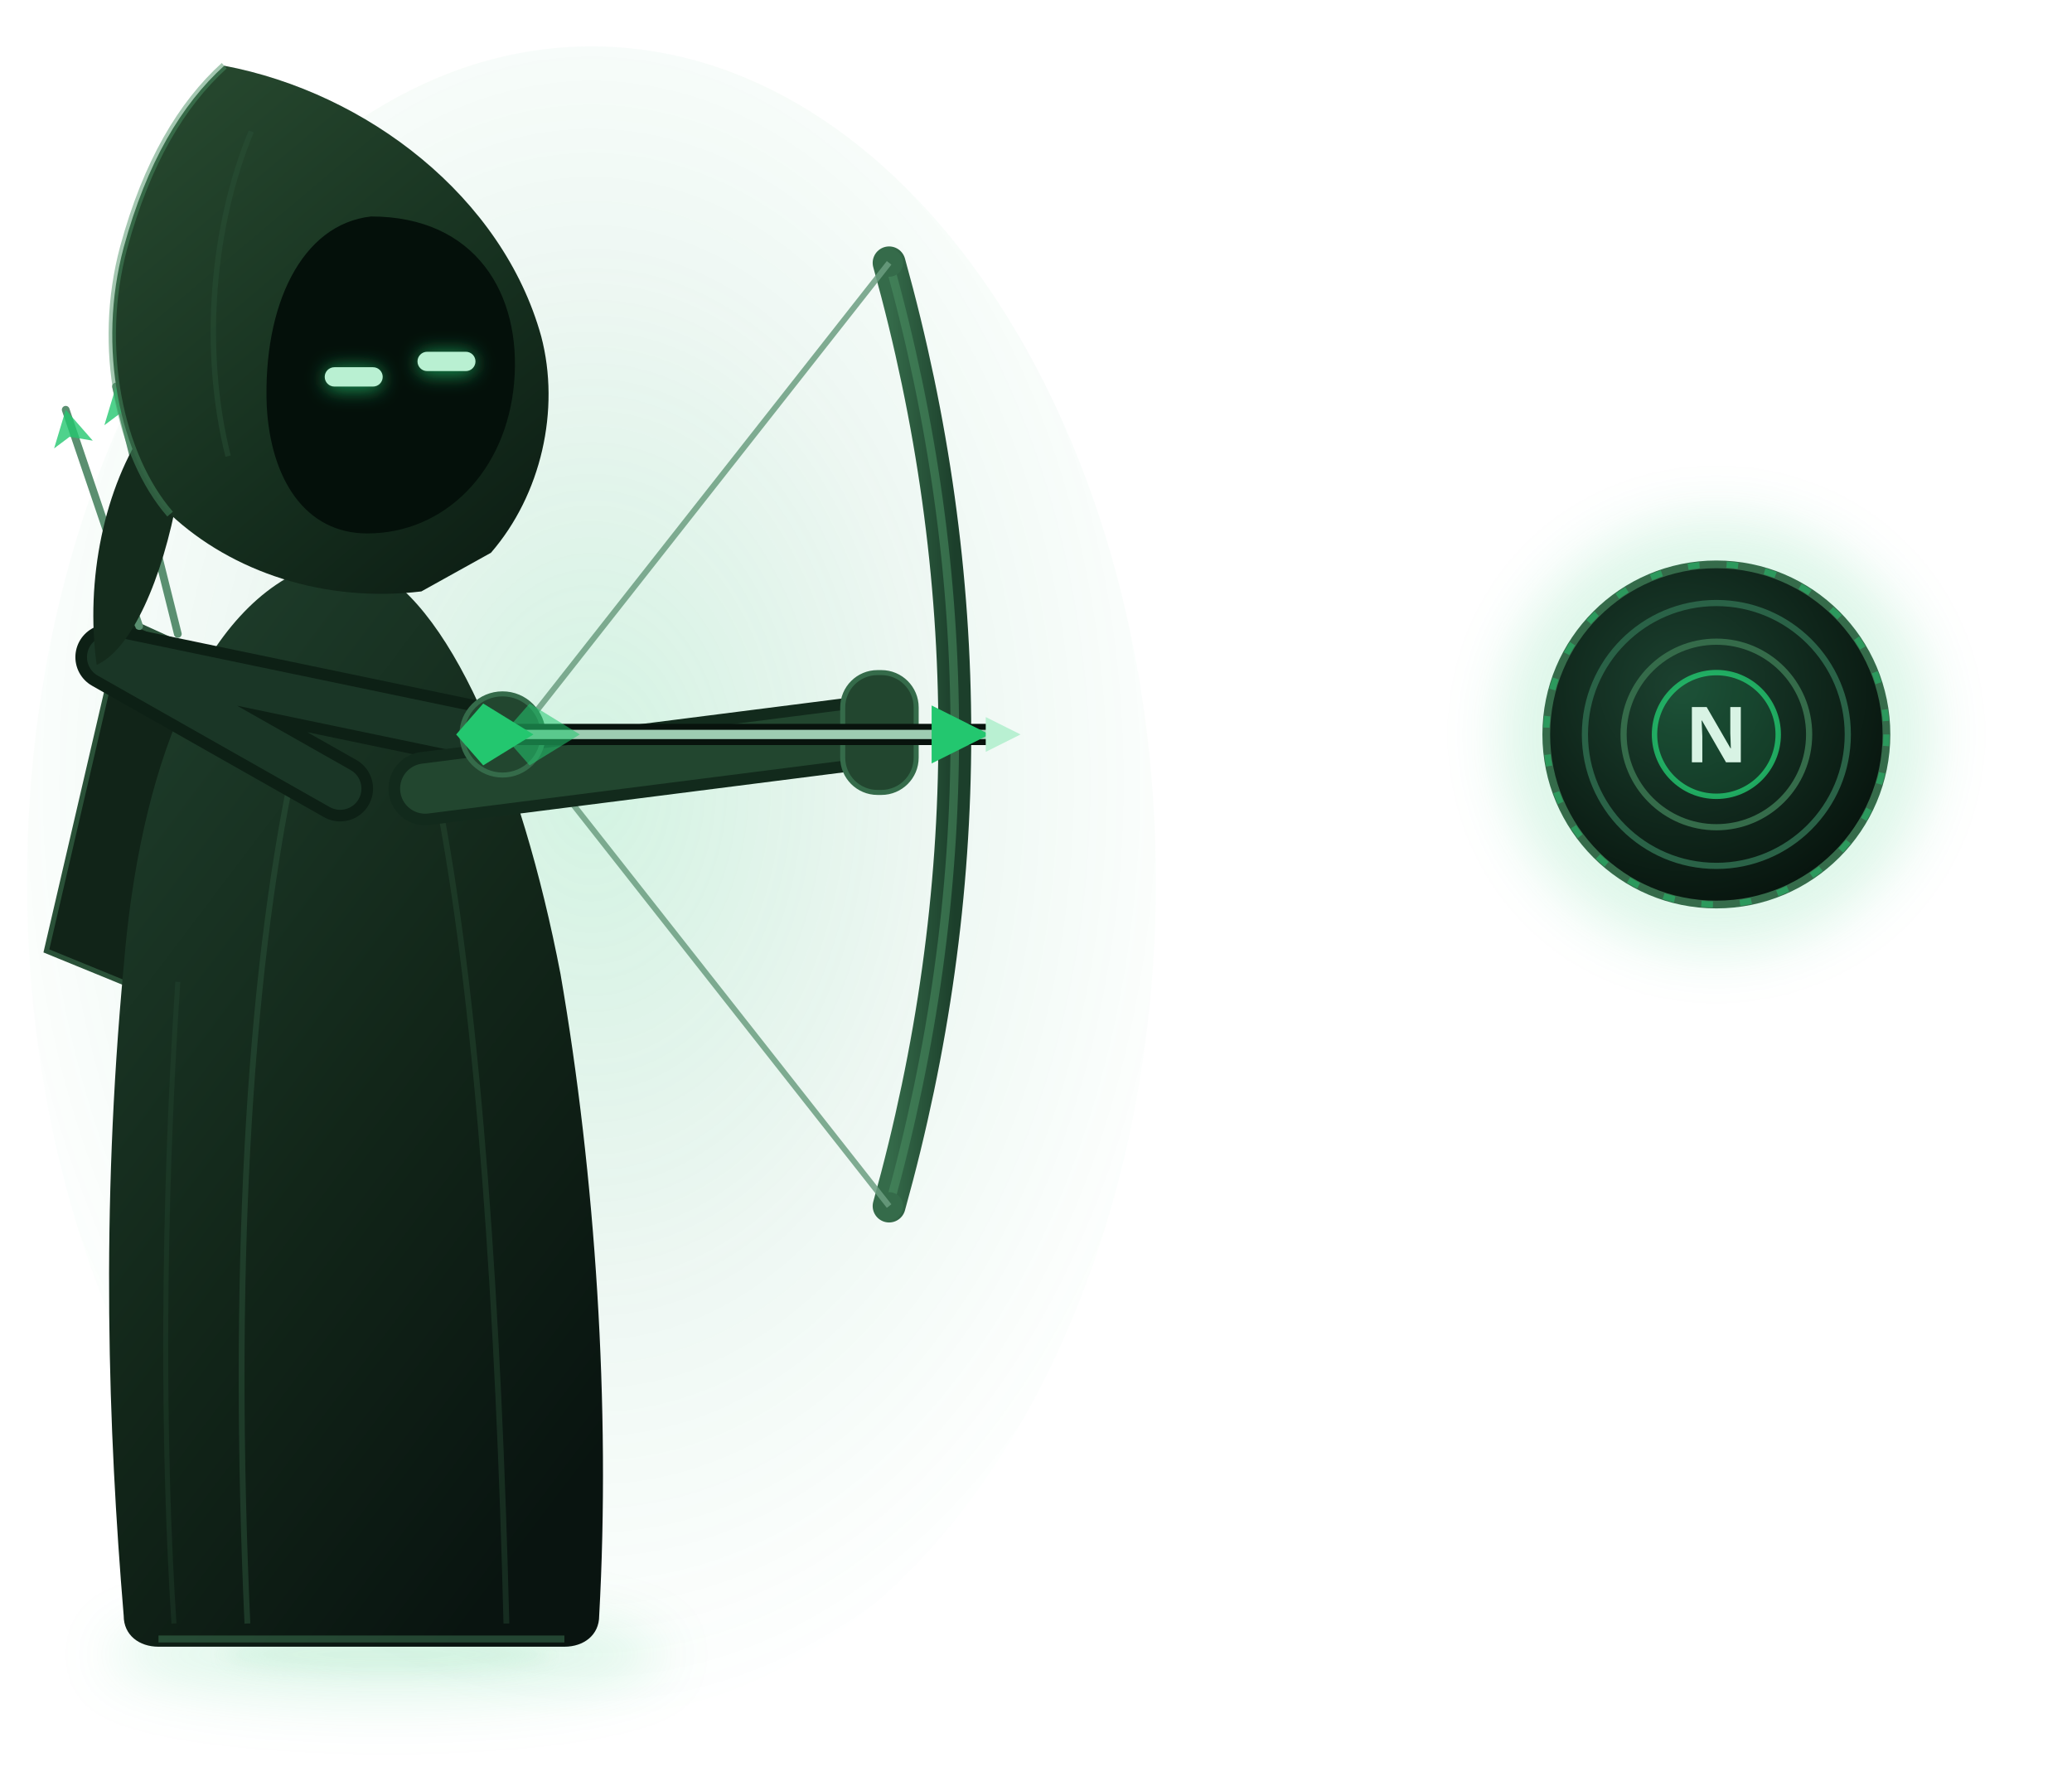
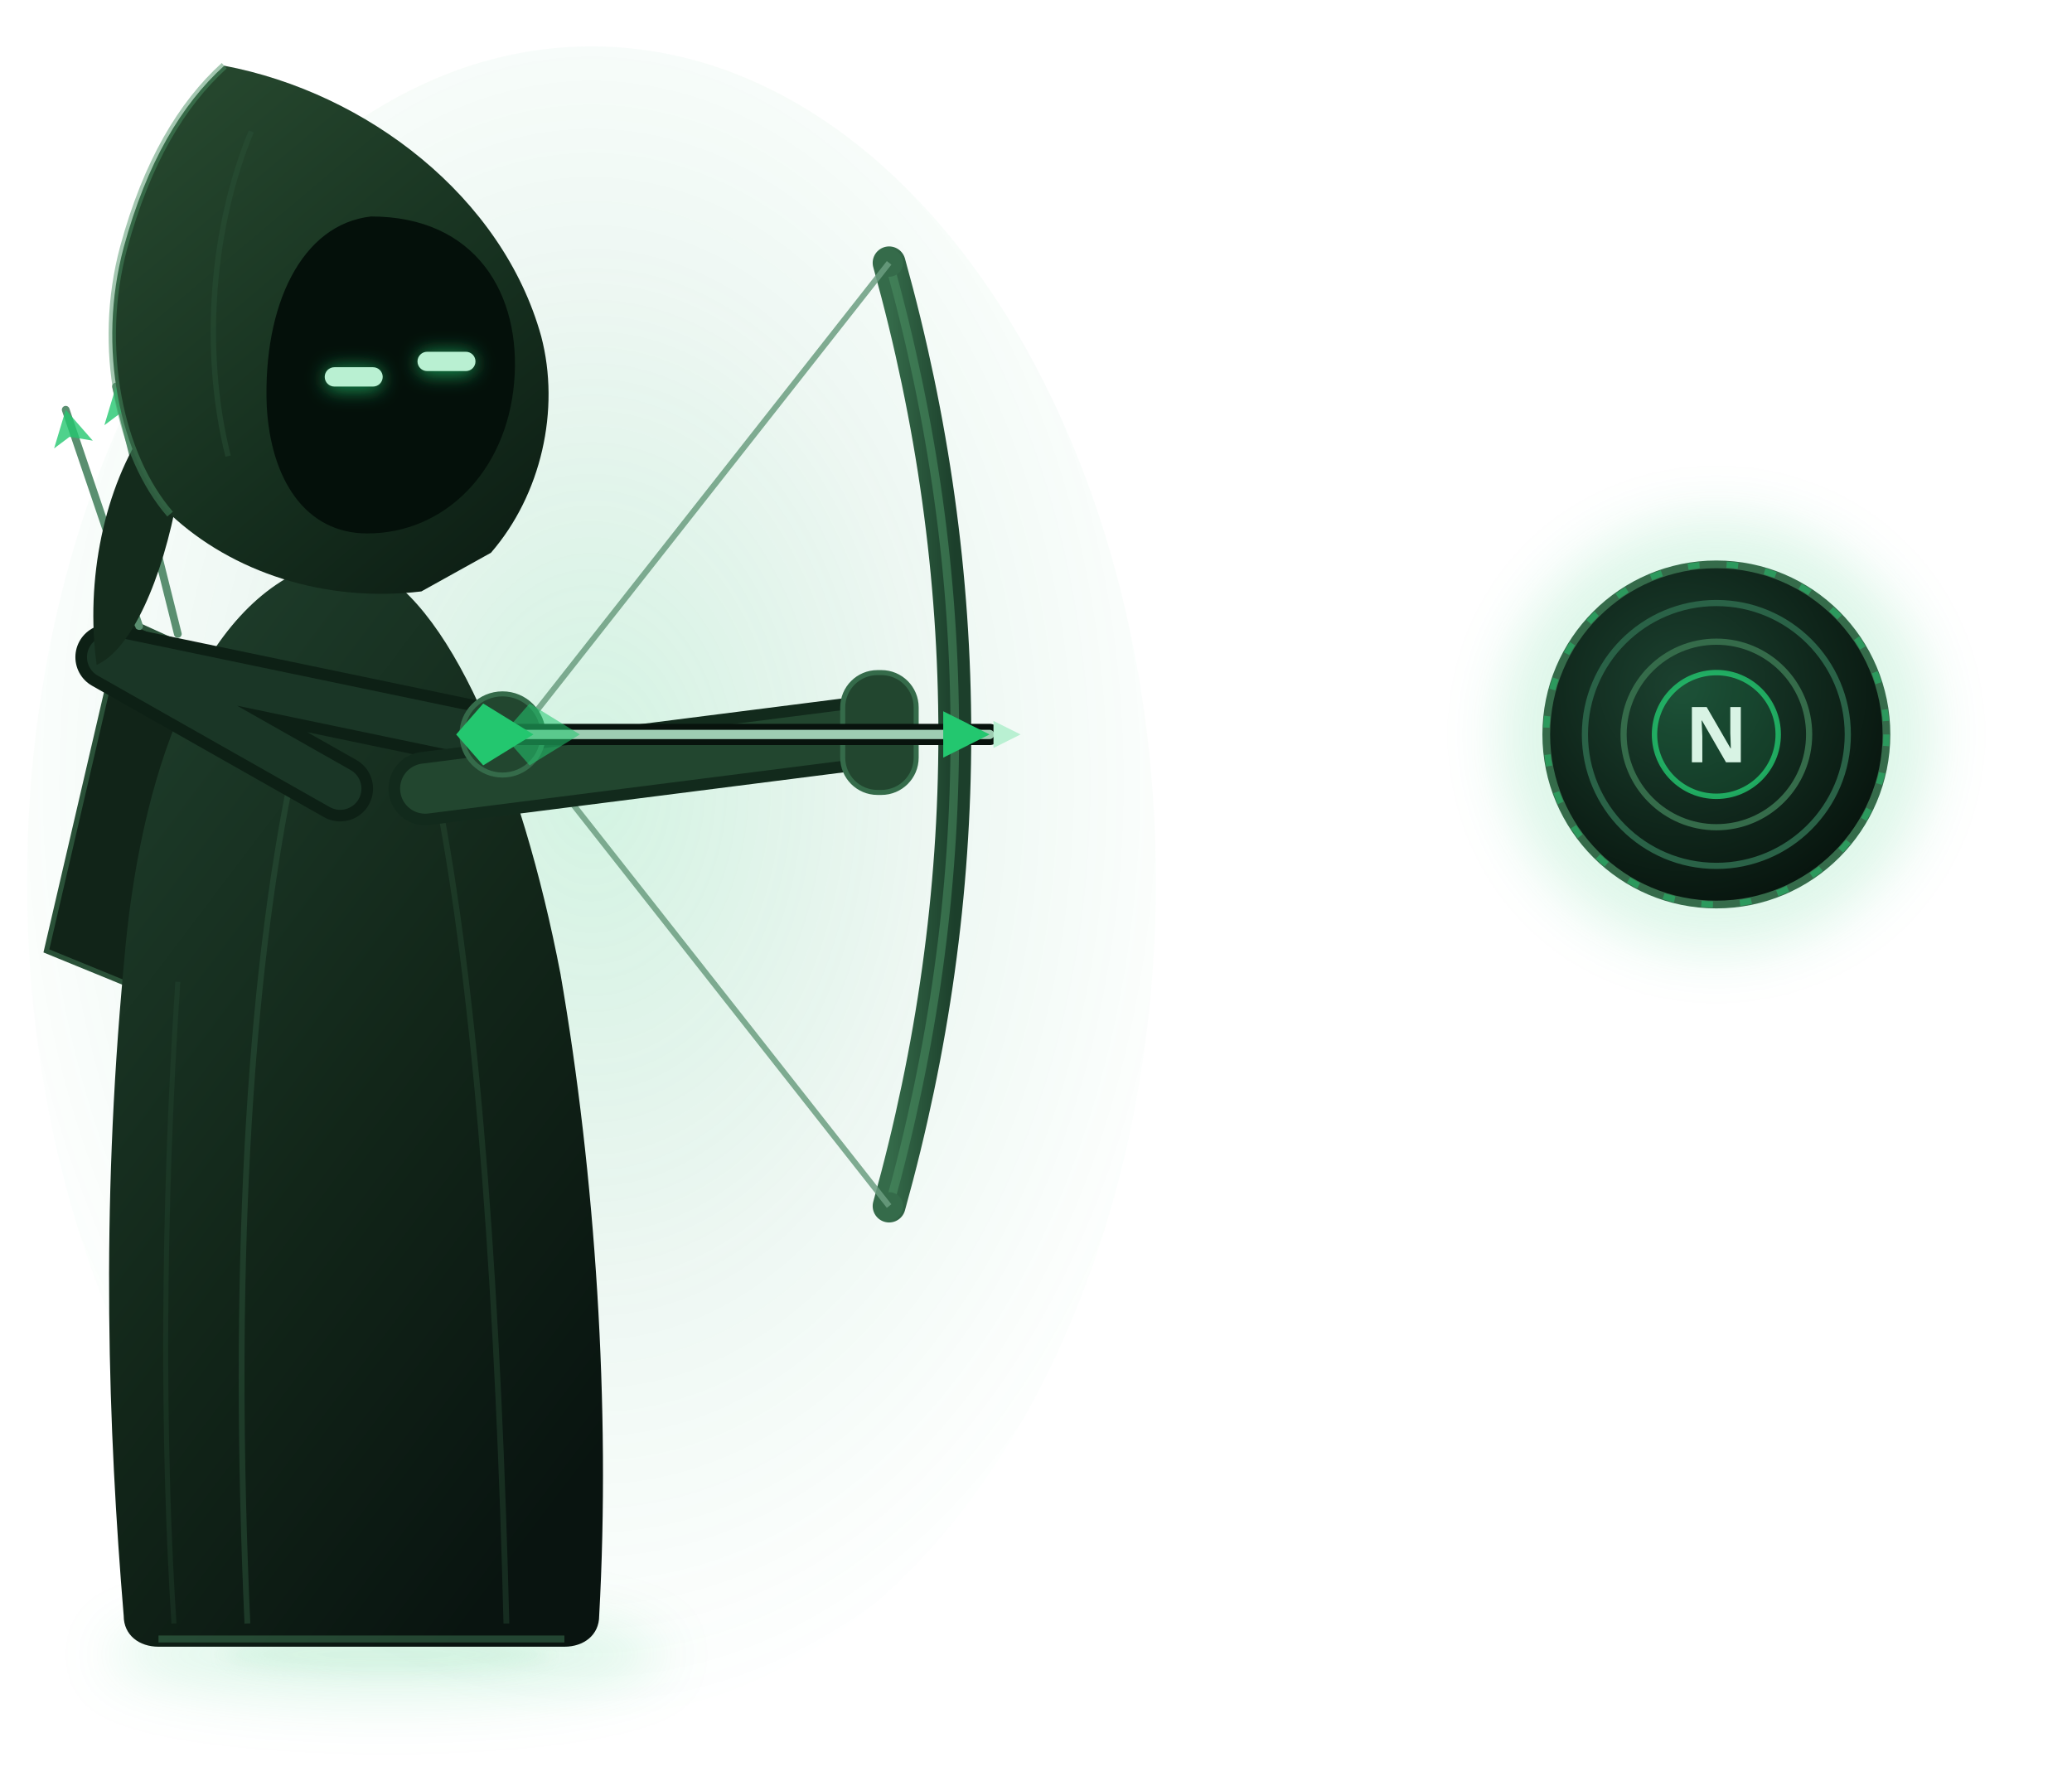
<svg xmlns="http://www.w3.org/2000/svg" viewBox="116 102 536 462" fill="none" role="img" aria-label="Hooded archer drawing a bow, the None mascot">
  <defs>
    <radialGradient id="aura" cx="50%" cy="44%" r="58%">
      <stop offset="0%" stop-color="#23c76f" stop-opacity="0.20" />
      <stop offset="55%" stop-color="#149657" stop-opacity="0.07" />
      <stop offset="100%" stop-color="#23c76f" stop-opacity="0" />
    </radialGradient>
    <linearGradient id="cloak" x1="0.1" y1="0" x2="0.7" y2="1">
      <stop offset="0%" stop-color="#1f3f2c" />
      <stop offset="55%" stop-color="#122619" />
      <stop offset="100%" stop-color="#091410" />
    </linearGradient>
    <linearGradient id="hood" x1="0.15" y1="0" x2="0.85" y2="1">
      <stop offset="0%" stop-color="#27492f" />
      <stop offset="60%" stop-color="#16301f" />
      <stop offset="100%" stop-color="#0d1e14" />
    </linearGradient>
    <linearGradient id="limb" x1="0" y1="0" x2="1" y2="0">
      <stop offset="0%" stop-color="#356b4a" />
      <stop offset="100%" stop-color="#1c3f2b" />
    </linearGradient>
    <radialGradient id="coin" cx="40%" cy="36%" r="70%">
      <stop offset="0%" stop-color="#1c4230" />
      <stop offset="70%" stop-color="#0d2117" />
      <stop offset="100%" stop-color="#07130d" />
    </radialGradient>
    <filter id="soft" x="-60%" y="-60%" width="220%" height="220%">
      <feGaussianBlur stdDeviation="7" />
    </filter>
    <filter id="tiny" x="-60%" y="-60%" width="220%" height="220%">
      <feGaussianBlur stdDeviation="2.4" />
    </filter>
  </defs>
  <style>
    /* one small human touch: an occasional blink. Nothing else moves. */
    @keyframes blink{0%,94%,100%{transform:scaleY(1)}97%{transform:scaleY(.12)}}
    #eyes{transform-box:fill-box;transform-origin:center;animation:blink 7s ease-in-out infinite}
    @media (prefers-reduced-motion:reduce){#eyes{animation:none}}
  </style>
  <ellipse cx="269" cy="330" rx="146" ry="216" fill="url(#aura)" />
  <ellipse cx="216" cy="530" rx="72" ry="12" fill="#23c76f" opacity="0.13" filter="url(#soft)" />
  <ellipse cx="216" cy="530" rx="42" ry="5" fill="#86d8a8" opacity="0.15" filter="url(#tiny)" />
  <path d="M346 170 Q380 292 346 414" stroke="url(#limb)" stroke-width="8.5" stroke-linecap="round" fill="none" />
  <path d="M346 170 Q380 292 346 414" stroke="#4a8f63" stroke-width="2.2" stroke-linecap="round" fill="none" opacity="0.55" />
  <circle cx="346" cy="170" r="3.6" fill="#356b4a" />
  <circle cx="346" cy="414" r="3.6" fill="#356b4a" />
  <path id="nk-string" d="M346 170 L250 292 L346 414" stroke="#6b9d80" stroke-width="1.5" fill="none" opacity="0.85" />
  <g>
    <path d="M148 262 L128 348 L150 357 L170 272 Z" fill="#112418" stroke="#2a5138" stroke-width="1.3" />
    <g stroke="#5a8f70" stroke-width="2" stroke-linecap="round">
      <path d="M152 264 L133 208" />
      <path d="M162 266 L146 202" />
    </g>
    <g fill="#23c76f" opacity="0.8">
      <path d="M133 208 l-3 10 l4 -3 l6 1 Z" />
      <path d="M146 202 l-3 10 l4 -3 l6 1 Z" />
    </g>
  </g>
  <path d="M198 248            C 168 258, 152 302, 148 352            C 142 416, 144 472, 148 520            C 148 525, 152 528, 157 528            L 262 528            C 267 528, 271 525, 271 520            C 274 466, 270 406, 261 354            C 251 302, 232 256, 210 248 Z" fill="url(#cloak)" />
  <path d="M192 300 C 180 356, 176 434, 180 522" stroke="#2a5138" stroke-width="1.5" fill="none" opacity="0.55" />
  <path d="M230 312 C 240 366, 245 442, 247 522" stroke="#2a5138" stroke-width="1.5" fill="none" opacity="0.4" />
  <path d="M162 356 C 158 416, 158 476, 161 522" stroke="#2a5138" stroke-width="1.3" fill="none" opacity="0.28" />
  <path d="M157 526 L262 526" stroke="#4a8f63" stroke-width="1.8" opacity="0.4" />
  <g id="nk-drawarm">
    <path d="M204 306 L144 272 L240 292" stroke="#0d2015" stroke-width="17" stroke-linecap="round" stroke-linejoin="round" fill="none" />
    <path d="M204 306 L144 272 L240 292" stroke="#1a3626" stroke-width="11" stroke-linecap="round" stroke-linejoin="round" fill="none" />
  </g>
  <path d="M226 306 L336 292" stroke="#122a1c" stroke-width="19" stroke-linecap="round" fill="none" />
  <path d="M226 306 L336 292" stroke="#22462f" stroke-width="13" stroke-linecap="round" fill="none" />
  <rect x="334" y="276" width="19" height="31" rx="9" fill="#22462f" stroke="#356b4a" stroke-width="1.3" />
  <path d="M154 212 C 143 228, 138 252, 141 274 C 150 270, 158 252, 162 230 Z" fill="#142b1c" />
  <path d="M174 119            C 211 126, 246 153, 256 189            C 261 208, 256 230, 243 245            L 225 255            C 200 258, 176 250, 160 235            C 147 220, 141 192, 148 166            C 154 144, 163 129, 174 119 Z" fill="url(#hood)" />
  <path d="M174 119 C 163 129, 154 144, 148 166 C 141 192, 147 220, 160 235" stroke="#4a8f63" stroke-width="1.9" fill="none" opacity="0.5" />
  <path d="M181 136 C 171 160, 168 192, 175 220" stroke="#2a5138" stroke-width="1.4" fill="none" opacity="0.45" />
  <path d="M212 158            C 239 158, 251 178, 249 201            C 247 224, 231 240, 211 240            C 195 240, 186 226, 185 207            C 184 181, 194 160, 212 158 Z" fill="#04100a" />
  <g filter="url(#tiny)" opacity="0.7">
    <rect x="200" y="197" width="15" height="6" rx="3" fill="#23c76f" />
    <rect x="224" y="193" width="15" height="6" rx="3" fill="#23c76f" />
  </g>
  <g id="eyes">
    <rect x="200" y="197" width="15" height="5" rx="2.5" fill="#b9f0d2" />
    <rect x="224" y="193" width="15" height="5" rx="2.5" fill="#b9f0d2" />
  </g>
  <circle id="nk-drawhand" cx="246" cy="292" r="10.5" fill="#22462f" stroke="#356b4a" stroke-width="1.3" />
-   <g id="nk-arrow">
-     <line x1="240" y1="292" x2="372" y2="292" stroke="#08130d" stroke-width="5.5" stroke-linecap="round" />
-     <line x1="240" y1="292" x2="372" y2="292" stroke="#9ecdb2" stroke-width="2.4" stroke-linecap="round" />
-     <path d="M372 292 l-15 -7.5 l0 15 Z" fill="#23c76f" />
-     <path d="M380 292 l-9 -4.5 l0 9 Z" fill="#b9f0d2" />
-     <g fill="#23c76f">
-       <path d="M254 292 l-13 -8 l-7 8 l7 8 Z" />
-       <path d="M266 292 l-13 -8 l-7 8 l7 8 Z" opacity="0.55" />
-     </g>
-   </g>
  <g id="nk-target">
    <circle cx="560" cy="292" r="56" fill="#23c76f" opacity="0.15" filter="url(#soft)" />
    <circle cx="560" cy="292" r="44" fill="url(#coin)" stroke="#356b4a" stroke-width="2" />
    <circle cx="560" cy="292" r="44" fill="none" stroke="#23c76f" stroke-width="1.6" stroke-dasharray="3 7" opacity="0.5" />
    <circle cx="560" cy="292" r="34" fill="none" stroke="#2a6247" stroke-width="1.6" />
    <circle cx="560" cy="292" r="24" fill="none" stroke="#356b4a" stroke-width="1.6" />
    <circle cx="560" cy="292" r="16" fill="#23c76f" opacity="0.12" />
    <circle cx="560" cy="292" r="16" fill="none" stroke="#23c76f" stroke-width="1.4" opacity="0.8" />
    <text x="560" y="292" dy="0.36em" text-anchor="middle" font-family="'Space Grotesk', Geist, ui-sans-serif, sans-serif" font-weight="700" font-size="20" fill="#d8f3e4">N</text>
  </g>
+   <g id="nk-arrow">
+     <line x1="240" y1="292" x2="372" y2="292" stroke="#08130d" stroke-width="5.5" stroke-linecap="round" />
+     <line x1="240" y1="292" x2="372" y2="292" stroke="#9ecdb2" stroke-width="2.4" stroke-linecap="round" />
+     <path d="M372 292 l-12 -6 l0 12 Z" fill="#23c76f" />
+     <path d="M380 292 l-7 -3.5 l0 7 Z" fill="#b9f0d2" />
+     <g fill="#23c76f">
+       <path d="M254 292 l-13 -8 l-7 8 l7 8 Z" />
+       <path d="M266 292 l-13 -8 l-7 8 l7 8 Z" opacity="0.55" />
+     </g>
+   </g>
</svg>
